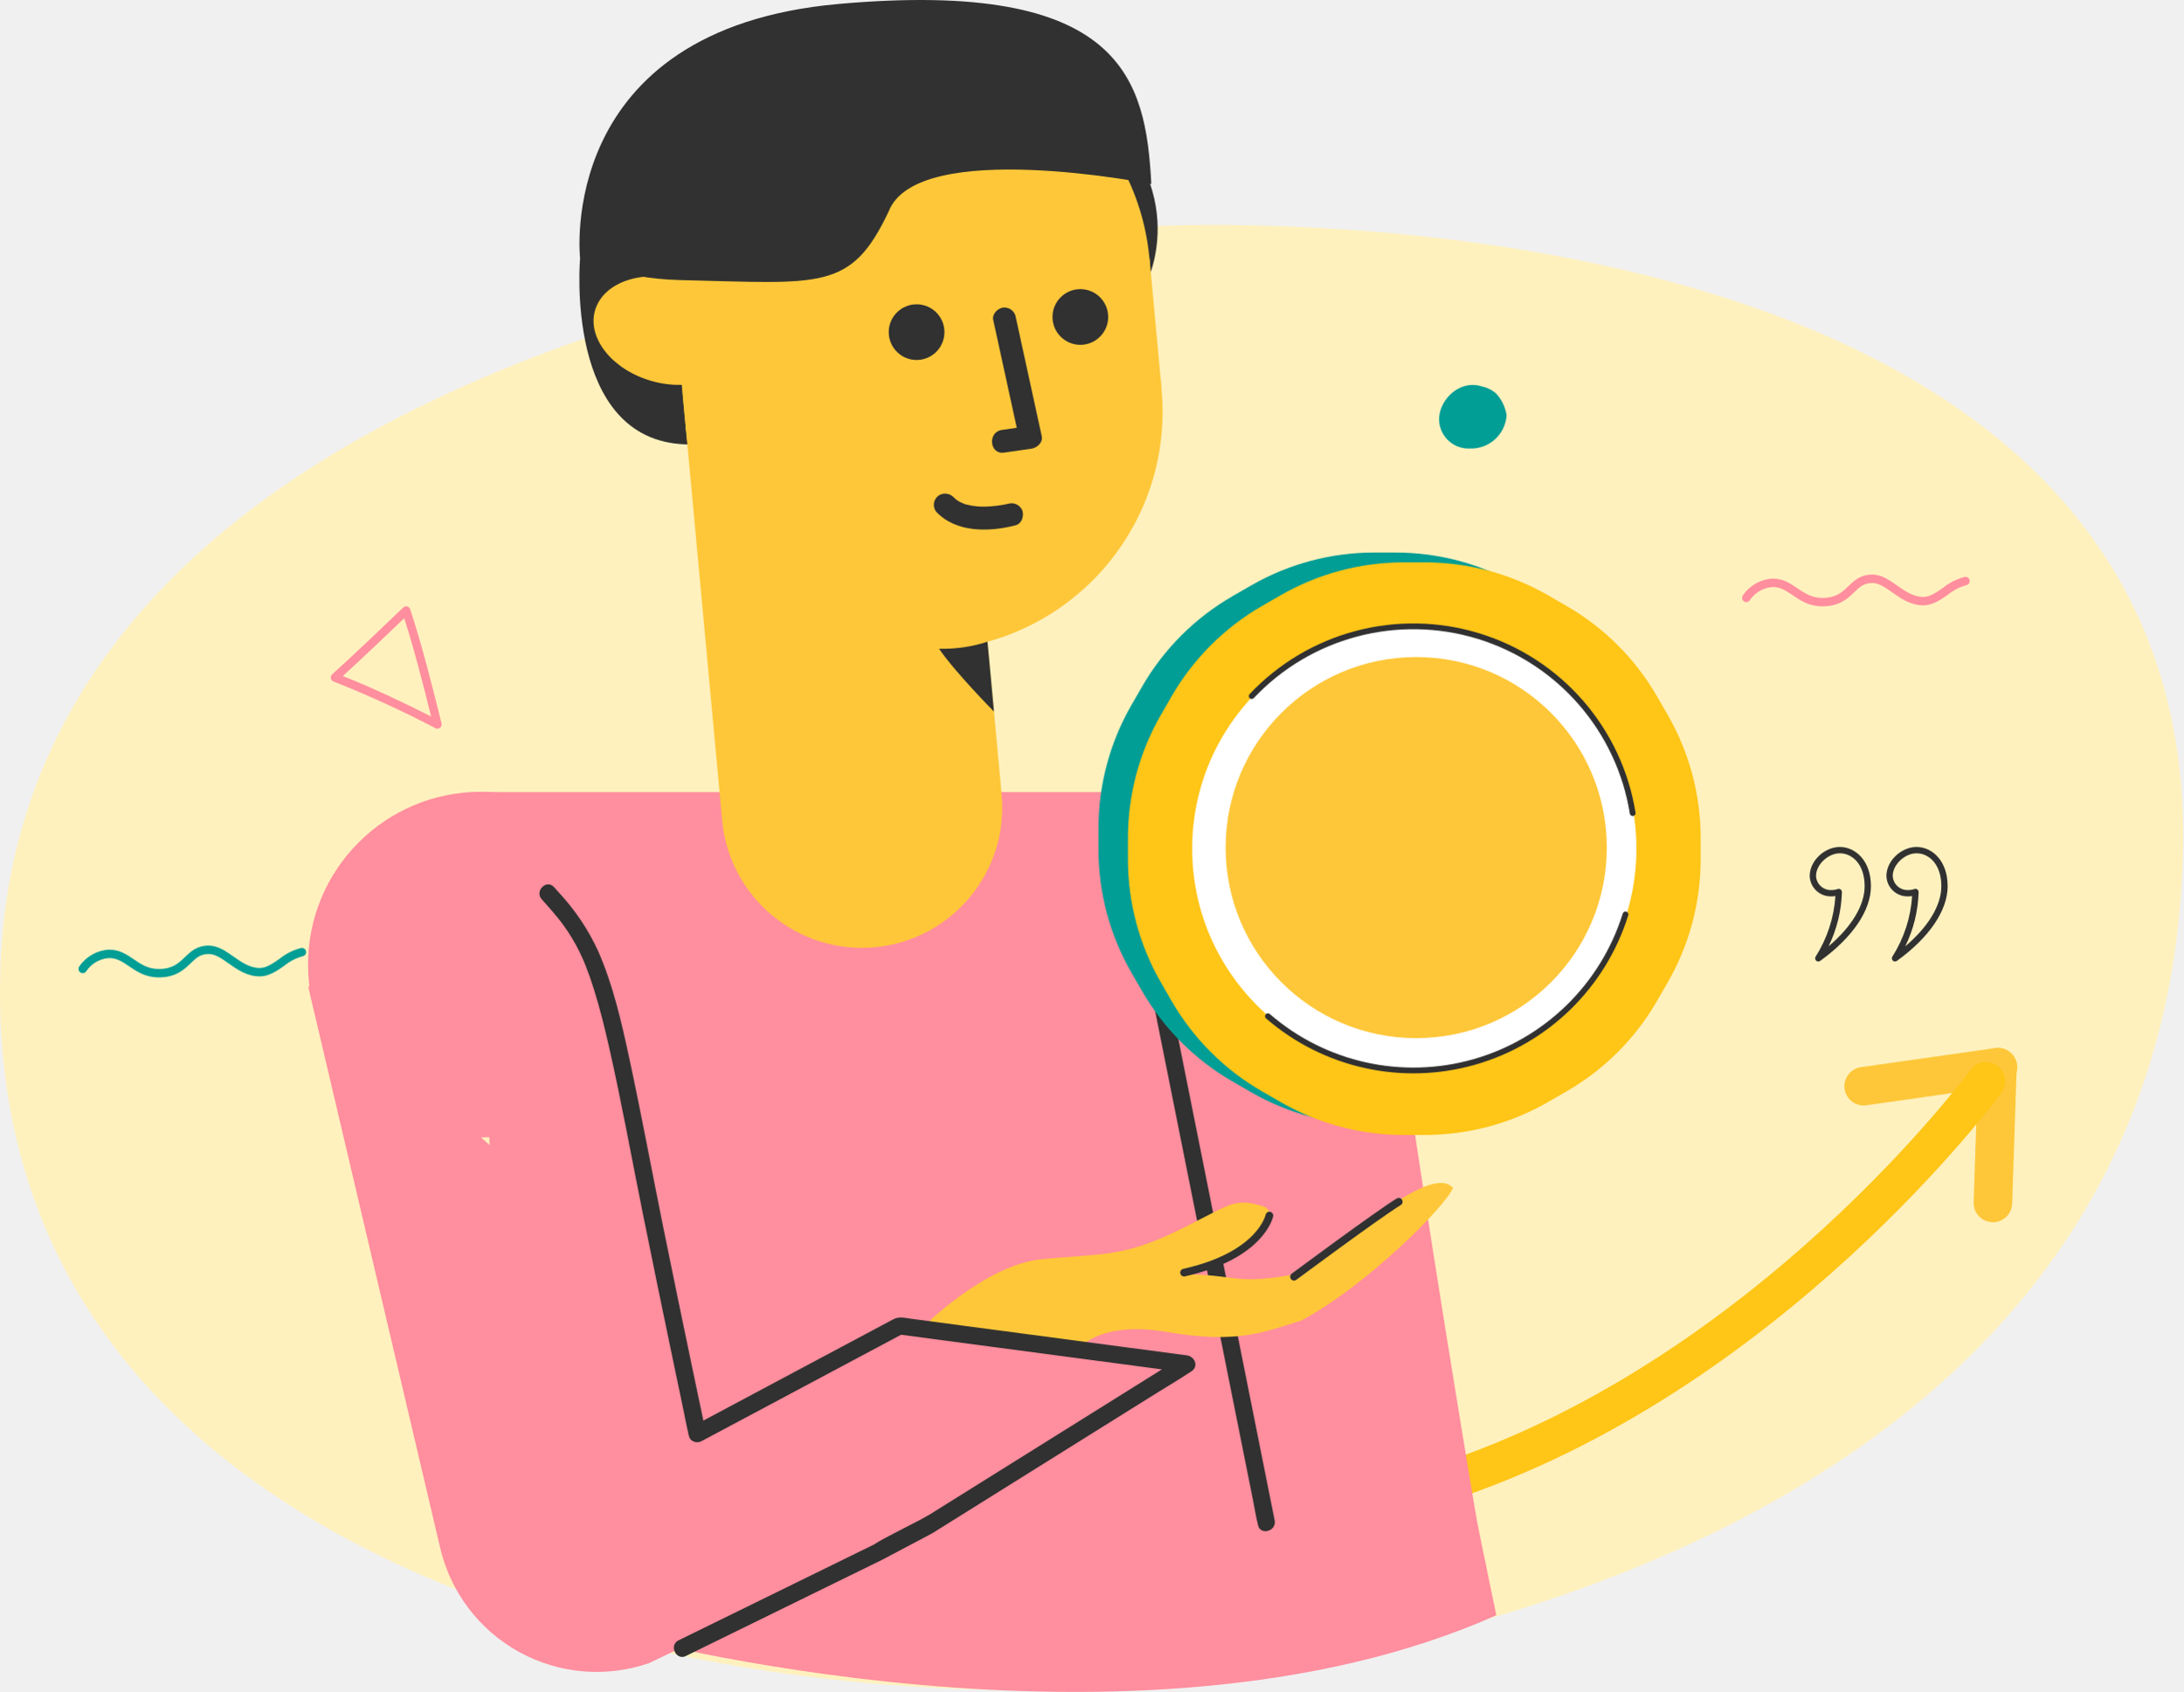
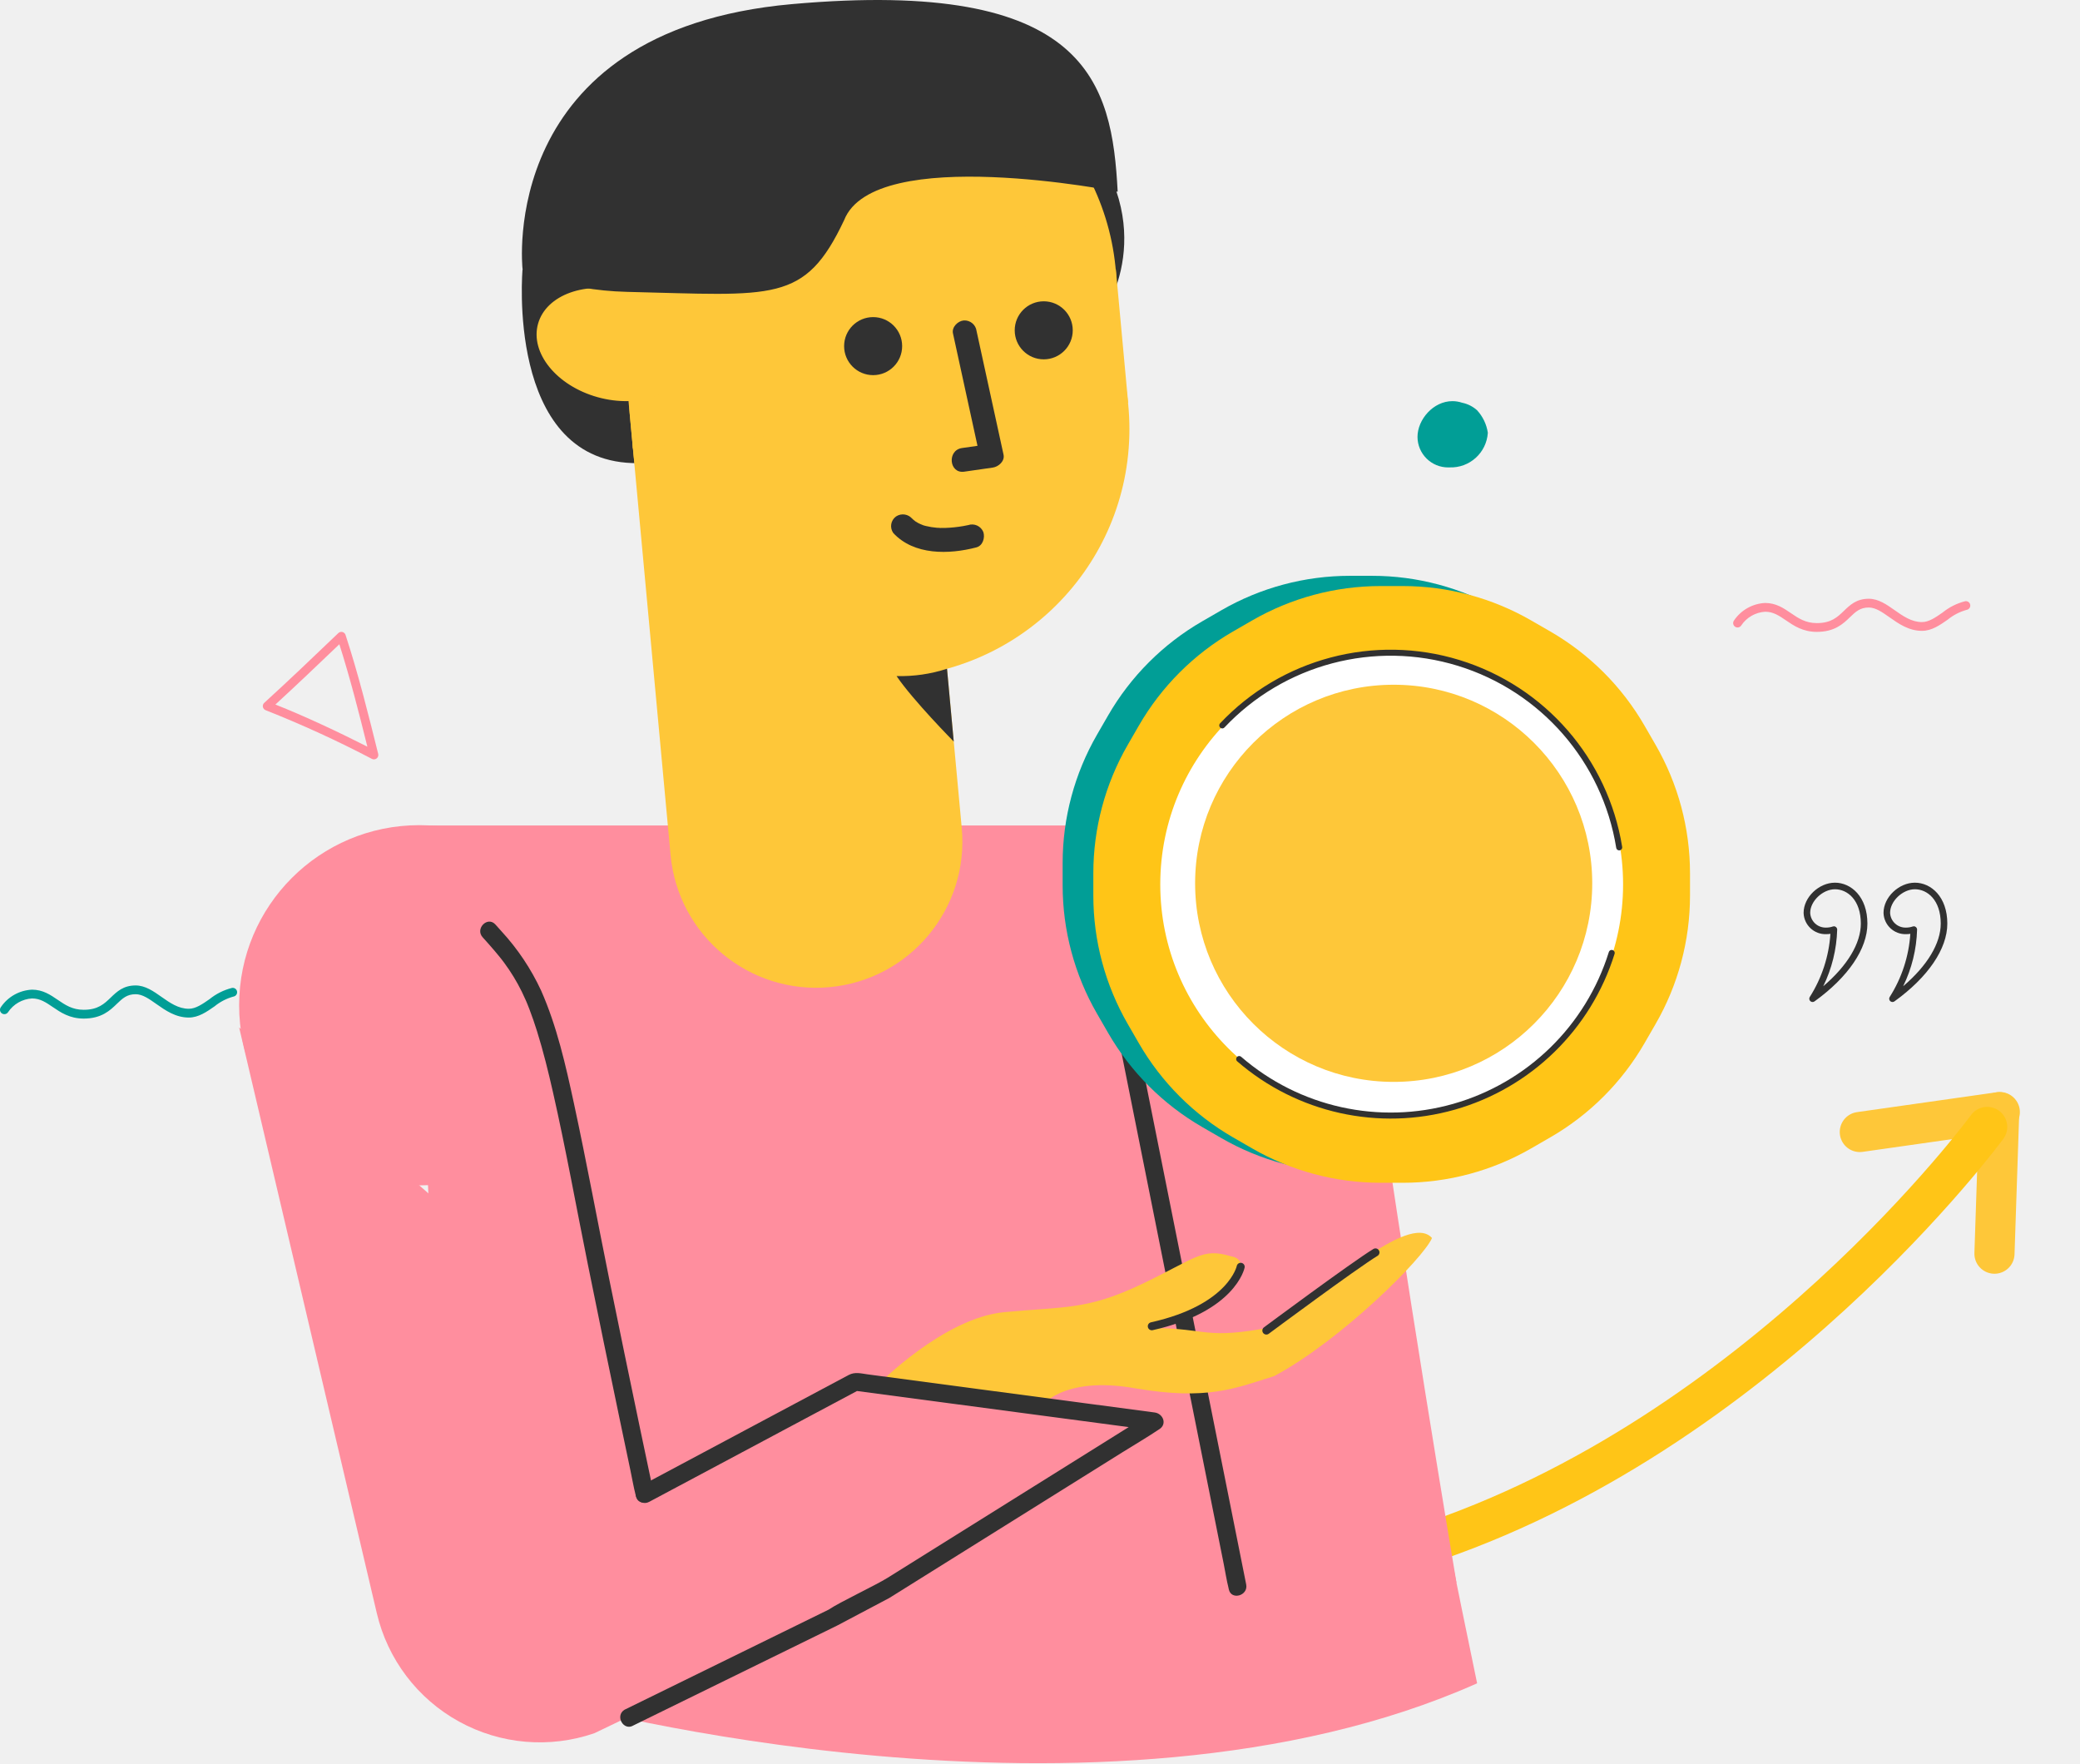
- <svg xmlns="http://www.w3.org/2000/svg" width="567" height="439.515" viewBox="0 0 567 439.515">
-   <g id="Group_3175" data-name="Group 3175" transform="translate(-100 -2779.001)">
-     <path id="Path_3562" data-name="Path 3562" d="M3267.074-2744.552c95.07-7.64,273.675-52.7,275.375-219.28s-243.928-163.185-283.024-158.935-278.773,29.747-283.872,192.081S3171.884-2736.9,3267.074-2744.552Z" transform="translate(-2875.458 5961.491)" fill="#fff1be" />
-     <g id="Group_2743" data-name="Group 2743" transform="translate(-403.376 2850.358)">
+ <svg xmlns="http://www.w3.org/2000/svg" width="518.534" height="439.516" viewBox="0 0 518.534 439.516">
+   <g id="Group_3300" data-name="Group 3300" transform="translate(7744.613 10367.646)">
+     <g id="Group_2743" data-name="Group 2743" transform="translate(-8268.376 -10296.288)">
      <g id="Group_2077" data-name="Group 2077" transform="translate(-49 81.627)">
        <g id="Group_2075" data-name="Group 2075">
          <path id="Path_2774" data-name="Path 2774" d="M1024.634,96.788a.82.82,0,0,1-.7-1.255,33.47,33.47,0,0,0,5.143-15.741,6.406,6.406,0,0,1-1.016.081,5.46,5.46,0,0,1-5.666-5.246l0-.079c0-3.859,3.8-7.506,7.817-7.506s8.086,3.5,8.086,10.2c0,6.289-4.807,13.358-13.188,19.393A.822.822,0,0,1,1024.634,96.788Zm5.312-18.875a.82.82,0,0,1,.82.82v.019a34.345,34.345,0,0,1-3.474,14.1c6-5.1,9.369-10.662,9.369-15.611,0-5.881-3.341-8.559-6.446-8.559-3.06,0-6.177,2.96-6.177,5.867a3.839,3.839,0,0,0,3.984,3.688l.044,0a4.96,4.96,0,0,0,1.615-.276.8.8,0,0,1,.266-.046Z" fill="#313131" />
        </g>
        <g id="Group_2076" data-name="Group 2076">
          <path id="Path_2775" data-name="Path 2775" d="M1044.552,96.788a.82.82,0,0,1-.695-1.255A33.47,33.47,0,0,0,1049,79.792a6.427,6.427,0,0,1-1.017.081,5.46,5.46,0,0,1-5.665-5.247l0-.078c0-3.859,3.8-7.506,7.818-7.506s8.085,3.5,8.085,10.2c0,6.29-4.807,13.359-13.188,19.393A.818.818,0,0,1,1044.552,96.788Zm5.313-18.875a.82.82,0,0,1,.82.82v.019a34.347,34.347,0,0,1-3.474,14.1c6-5.1,9.369-10.662,9.369-15.612,0-5.881-3.341-8.559-6.445-8.559-3.061,0-6.179,2.96-6.179,5.867a3.839,3.839,0,0,0,3.984,3.688l.044,0a4.96,4.96,0,0,0,1.615-.276A.8.8,0,0,1,1049.865,77.913Z" fill="#313131" />
        </g>
      </g>
      <g id="Group_2078" data-name="Group 2078" transform="translate(-77.794 -49.088)">
        <path id="Path_2779" data-name="Path 2779" d="M1054.492,135.239c-3.5,0-5.742-1.531-7.723-2.883-1.681-1.147-3.133-2.138-5.156-2.138a7.729,7.729,0,0,0-5.994,3.452,1.093,1.093,0,1,1-1.8-1.246l.016-.024a9.936,9.936,0,0,1,7.773-4.368c2.7,0,4.574,1.281,6.388,2.518,1.886,1.288,3.668,2.5,6.491,2.5,3.579,0,5.12-1.482,6.752-3.052,1.542-1.483,3.136-3.017,6.2-3.017,2.4,0,4.455,1.447,6.44,2.846,2.071,1.46,4.213,2.97,6.818,2.97,1.722,0,3.385-1.158,5.145-2.384a14.614,14.614,0,0,1,5.6-2.811,1.093,1.093,0,1,1,.412,2.147l-.029.005a12.835,12.835,0,0,0-4.734,2.453c-1.96,1.365-3.986,2.776-6.395,2.776-3.3,0-5.837-1.79-8.078-3.369-1.862-1.313-3.47-2.447-5.181-2.447-2.183,0-3.286,1.062-4.684,2.407C1061.063,133.208,1058.952,135.239,1054.492,135.239Z" fill="#ff8e9e" />
      </g>
      <g id="Group_2079" data-name="Group 2079" transform="translate(-175 60.786)">
        <path id="Path_2780" data-name="Path 2780" d="M793.05,55.8a1.095,1.095,0,0,1-1.569,1.224A275.339,275.339,0,0,0,764.99,44.889a1.1,1.1,0,0,1-.689-.817,1.092,1.092,0,0,1,.336-1.015c6-5.473,11.679-10.882,18.47-17.388a1.092,1.092,0,0,1,1.545.033,1.08,1.08,0,0,1,.25.416C788.1,35.884,790.616,46.006,793.05,55.8ZM767.418,43.479c7.058,2.767,16.065,7.006,22.926,10.5-2.1-8.46-4.306-17.125-6.984-25.529-5.769,5.523-10.77,10.279-15.943,15.025Z" fill="#ff8e9e" />
      </g>
      <g id="Group_2080" data-name="Group 2080">
        <path id="Path_2781" data-name="Path 2781" d="M888.271,29.035a7.657,7.657,0,0,0-2.425-.4c-4.778,0-8.706,4.592-8.706,8.923a7.636,7.636,0,0,0,7.677,7.6c.1,0,.21,0,.315-.008a9.223,9.223,0,0,0,9.54-8.628,10.543,10.543,0,0,0-2.7-5.631A7.953,7.953,0,0,0,888.271,29.035Z" fill="#019e96" />
      </g>
      <g id="Group_2078-2" data-name="Group 2078" transform="translate(177.468 -64.642)">
        <path id="Path_2779-2" data-name="Path 2779" d="M367.159,247.186c-3.5,0-5.742-1.531-7.723-2.883-1.681-1.147-3.133-2.138-5.156-2.138a7.732,7.732,0,0,0-5.994,3.452,1.093,1.093,0,0,1-1.8-1.246l.017-.024a9.936,9.936,0,0,1,7.773-4.368c2.7,0,4.574,1.281,6.388,2.518,1.886,1.288,3.668,2.5,6.491,2.5,3.579,0,5.12-1.482,6.752-3.052,1.542-1.483,3.136-3.017,6.2-3.017,2.4,0,4.455,1.447,6.44,2.846,2.071,1.46,4.213,2.97,6.818,2.97,1.722,0,3.385-1.158,5.145-2.384a14.607,14.607,0,0,1,5.6-2.811,1.093,1.093,0,0,1,.412,2.147l-.029.005a12.849,12.849,0,0,0-4.734,2.453c-1.96,1.365-3.986,2.776-6.395,2.776-3.3,0-5.837-1.79-8.078-3.369-1.862-1.313-3.47-2.447-5.181-2.447-2.183,0-3.286,1.062-4.684,2.407C373.73,245.156,371.619,247.186,367.159,247.186Z" fill="#019e96" />
      </g>
    </g>
-     <g id="Group_2731" data-name="Group 2731" transform="matrix(1, -0.017, 0.017, 1, 472.501, 3050.748)">
+     <g id="Group_2731" data-name="Group 2731" transform="matrix(1, -0.017, 0.017, 1, -7392.499, -10095.898)">
      <path id="Path_3567" data-name="Path 3567" d="M12.7,32.882,0,0" transform="matrix(-0.914, -0.407, 0.407, -0.914, 144.362, 43.212)" fill="none" stroke="#fec739" stroke-linecap="round" stroke-width="10" />
      <path id="Path_3834" data-name="Path 3834" d="M12.7,32.883,0,0" transform="translate(111.317 12.319) rotate(-76)" fill="none" stroke="#fec739" stroke-linecap="round" stroke-width="10" />
      <path id="Path_3835" data-name="Path 3835" d="M587.585,2344.135s-57.6,75.826-143.086,102" transform="translate(-444.499 -2332.54)" fill="none" stroke="#ffc517" stroke-linecap="round" stroke-width="10" />
    </g>
-     <path id="Path_4151" data-name="Path 4151" d="M569.643,2486.726s135.155,37.022,228.983-4.792c-10.92-52.6-12.871-64.774-12.871-64.774l-210.515,44.514Z" transform="translate(-310 716.67)" fill="#ff8e9e" />
-     <g id="Group_2821" data-name="Group 2821" transform="translate(-3285.693 -288.566)">
+     <path id="Path_4151" data-name="Path 4151" d="M569.643,2486.726s135.155,37.022,228.983-4.792c-10.92-52.6-12.871-64.774-12.871-64.774l-210.515,44.514Z" transform="translate(-8175 -12429.977)" fill="#ff8e9e" />
+     <g id="Group_2821" data-name="Group 2821" transform="translate(-11150.693 -13435.213)">
      <path id="Path_4138" data-name="Path 4138" d="M3509.188,3273.333h184.775s46.107-4.313,53.868,51.953,21.342,136.782,21.342,136.782l-252.224,4.851Z" fill="#ff8e9e" />
      <path id="Path_4139" data-name="Path 4139" d="M3680.953,3306.453l3.128,15.641,7.514,37.561,9.089,45.441,7.857,39.279,2.589,12.941c.407,2.037.723,4.12,1.227,6.136.022.087.035.177.053.264.567,2.838,4.906,1.637,4.339-1.2l-3.128-15.641-7.514-37.561-9.089-45.441-7.857-39.279-2.589-12.941c-.407-2.037-.723-4.12-1.227-6.135-.022-.087-.035-.177-.053-.265-.568-2.838-4.906-1.637-4.339,1.2Z" fill="#313131" />
      <path id="Path_4140" data-name="Path 4140" d="M3536.352,3134.661s-4.228,47.232,27.324,48.335,116.409-35.563,116.409-35.563,14.857-19.29-1.142-43.014" fill="#313131" />
      <path id="Rectangle_1442" data-name="Rectangle 1442" d="M36.452,0h0A36.452,36.452,0,0,1,72.9,36.452V147.009a20.258,20.258,0,0,1-20.258,20.258H20.258A20.258,20.258,0,0,1,0,147.009V36.452A36.452,36.452,0,0,1,36.452,0Z" transform="translate(3649.203 3310.274) rotate(174.71)" fill="#fec739" />
      <circle id="Ellipse_599" data-name="Ellipse 599" cx="61.98" cy="61.98" r="61.98" transform="translate(3560.52 3078.395)" fill="#fec739" />
      <circle id="Ellipse_600" data-name="Ellipse 600" cx="61.98" cy="61.98" r="61.98" transform="translate(3563.681 3112.533)" fill="#fec739" />
      <rect id="Rectangle_1443" data-name="Rectangle 1443" width="123.961" height="33.393" transform="matrix(0.996, -0.092, 0.092, 0.996, 3560.783, 3146.091)" fill="#fec739" />
      <circle id="Ellipse_601" data-name="Ellipse 601" cx="7.234" cy="7.234" r="7.234" transform="translate(3659.044 3142.673)" fill="#313131" />
      <circle id="Ellipse_602" data-name="Ellipse 602" cx="7.234" cy="7.234" r="7.234" transform="translate(3616.514 3146.612)" fill="#313131" />
      <path id="Path_4141" data-name="Path 4141" d="M3649.542,3150.12l5.884,26.968.832,3.814c.353,1.618-1.25,3.015-2.674,3.219l-7.134,1.022c-3.773.54-4.308-5.354-.545-5.893l7.133-1.022-2.673,3.219-5.883-26.967-.832-3.814c-.342-1.564,1.22-3.085,2.673-3.219a3.031,3.031,0,0,1,3.219,2.673Z" fill="#313131" />
      <path id="Path_4142" data-name="Path 4142" d="M3649.5,3204.012c-6.858,1.795-15.561,1.994-20.725-3.577a2.965,2.965,0,0,1,.683-4.129,3.052,3.052,0,0,1,4.129.684c-.6-.645.015-.017.154.1q.28.246.581.466c.489.358.149-.035-.022.009.093-.024.547.313.648.365a11.105,11.105,0,0,0,1.2.528c.785.294-.341-.071.164.066.183.049.365.1.549.149a17.7,17.7,0,0,0,2.818.455,3.681,3.681,0,0,1,.754.051c-.327-.109-.562-.017-.045-.007.456.009.913,0,1.369-.009a32.443,32.443,0,0,0,4.454-.462c.466-.081.928-.176,1.391-.272.533-.11-.931.222-.343.079l.15-.038a3.033,3.033,0,0,1,3.815,1.722c.455,1.391-.121,3.4-1.722,3.815Z" fill="#313131" />
      <ellipse id="Ellipse_603" data-name="Ellipse 603" cx="13.628" cy="19.222" rx="13.628" ry="19.222" transform="translate(3536.549 3161.408) rotate(-74.417)" fill="#fec739" />
      <path id="Path_4143" data-name="Path 4143" d="M3684.712,3115.364s-60.673-12.092-68.2,7.091c-9.821,20.8-17.418,18.72-54.127,17.863-16.116-.376-26.034-5.657-26.034-5.657s-6.716-59.486,67.159-66.068S3683.284,3088.234,3684.712,3115.364Z" fill="#313131" />
      <circle id="Ellipse_604" data-name="Ellipse 604" cx="44.897" cy="44.897" r="44.897" transform="translate(3465.693 3273.257)" fill="#ff8e9e" />
      <path id="Path_4144" data-name="Path 4144" d="M3651.117,3470.675" fill="none" stroke="#313131" stroke-miterlimit="10" stroke-width="0.75" />
      <path id="Path_4145" data-name="Path 4145" d="M3626.681,3464.809l62.579-30.07-135,64.869a41.741,41.741,0,0,1-54.241-29.909l-34.326-146.026" fill="#ff8e9e" />
      <path id="Path_4146" data-name="Path 4146" d="M3526.4,3301.2c1.006,1.114,2.006,2.233,2.978,3.377q.675.8,1.33,1.606c.206.256.409.514.612.773-.341-.436.266.353.389.519a46.919,46.919,0,0,1,4.469,7.321c.351.714.683,1.438,1,2.166.037.084.243.561.163.374s.158.381.2.485q.259.635.506,1.275c.7,1.826,1.335,3.679,1.919,5.547,1.56,4.989,2.81,10.075,3.965,15.171,3.238,14.274,5.82,28.7,8.721,43.045q3.891,19.239,7.909,38.45,1.338,6.408,2.688,12.812c.429,2.037.776,4.115,1.3,6.131.023.089.038.181.058.271.6,2.831,4.941,1.633,4.339-1.2q-1.682-7.9-3.33-15.805-3.87-18.489-7.637-37c-2.974-14.636-5.672-29.336-8.827-43.934-2.052-9.5-4.224-19.154-8.166-28.077a57.5,57.5,0,0,0-9.9-14.809q-.749-.847-1.507-1.684c-1.946-2.153-5.12,1.037-3.182,3.182Z" fill="#313131" />
      <path id="Path_4147" data-name="Path 4147" d="M3625.062,3412.648s16.277-16.555,31.333-17.99,20.644-.479,34.266-6.975,15.047-9.132,22.216-6.98c7.149,1.113-1.009,12.678-19.21,17.56a.191.191,0,0,0,.06.376c13.493,0,12.513,3.038,30.015-.376,12.36-8.766,33.574-28.638,39.33-22.094-2.076,4.981-22.61,25.473-39.33,34.413-9.815,3.093-16.709,6.09-34.531,3.072-18.673-3.336-23.855,4.857-23.855,4.857Z" fill="#fec739" />
      <path id="Path_4148" data-name="Path 4148" d="M3614.77,3472.78l13.025-6.888,17.858-11.162,21.515-13.446,18.7-11.687c3.016-1.885,6.107-3.686,9.062-5.664.044-.029.089-.055.133-.083,2.05-1.281.978-3.912-1.135-4.193l-21.1-2.8-37.552-4.988-12.847-1.706c-1.744-.231-3.205-.69-4.813.168l-25.833,13.777-25.682,13.7-.453.242c-2.557,1.363-.286,5.249,2.271,3.886l17.781-9.484,28.212-15.046,6.5-3.466-1.135.307,25.378,3.371,40.1,5.326,9.176,1.218-1.136-4.192-7.389,4.617-17.857,11.162-21.515,13.446-18.7,11.687c-3.015,1.885-11.742,5.957-14.7,7.935-.043.029-50.833,24.919-50.878,24.948-2.45,1.531-.194,5.426,2.271,3.885Z" fill="#313131" />
      <path id="Path_4150" data-name="Path 4150" d="M3642.165,3234.267a37.406,37.406,0,0,1-12.578,1.824c4.134,6.091,14.258,16.326,14.258,16.326Z" fill="#313131" />
      <path id="Path_4152" data-name="Path 4152" d="M3715.377,3383.347s-2.073,10.324-22.159,14.817" fill="none" stroke="#313131" stroke-linecap="round" stroke-width="2" />
    </g>
-     <g id="Group_2733" data-name="Group 2733" transform="translate(-12.677 54.686)">
+     <g id="Group_2733" data-name="Group 2733" transform="translate(-7877.677 -13091.961)">
      <g id="Group_2310" data-name="Group 2310" transform="translate(397.969 2867.848)">
        <path id="Path_3289" data-name="Path 3289" d="M2252.9,2022.023h-5.52a64.075,64.075,0,0,0-32.037,8.584l-4.781,2.76a64.081,64.081,0,0,0-23.453,23.453l-2.759,4.78a64.07,64.07,0,0,0-8.585,32.038v5.52a64.068,64.068,0,0,0,8.585,32.038l2.759,4.78a64.08,64.08,0,0,0,23.453,23.453l4.781,2.76a64.078,64.078,0,0,0,32.037,8.584h5.52a64.078,64.078,0,0,0,32.037-8.584l4.781-2.76a64.067,64.067,0,0,0,23.452-23.453l2.761-4.78a64.078,64.078,0,0,0,8.584-32.038v-5.52a64.079,64.079,0,0,0-8.584-32.038l-2.761-4.78a64.068,64.068,0,0,0-23.452-23.453l-4.781-2.76A64.075,64.075,0,0,0,2252.9,2022.023Z" transform="translate(-2175.76 -2022.023)" fill="#019e96" />
        <path id="Path_3288" data-name="Path 3288" d="M2266.09,2026.421h-5.52a64.07,64.07,0,0,0-32.037,8.585l-4.781,2.759a64.087,64.087,0,0,0-23.453,23.453l-2.76,4.781a64.076,64.076,0,0,0-8.584,32.038v5.52a64.082,64.082,0,0,0,8.584,32.038l2.76,4.78a64.08,64.08,0,0,0,23.453,23.453l4.781,2.76a64.075,64.075,0,0,0,32.037,8.585h5.52a64.08,64.08,0,0,0,32.038-8.585l4.78-2.76a64.083,64.083,0,0,0,23.453-23.453l2.76-4.78a64.077,64.077,0,0,0,8.584-32.038v-5.52a64.071,64.071,0,0,0-8.584-32.038l-2.76-4.781a64.09,64.09,0,0,0-23.453-23.453l-4.78-2.759A64.075,64.075,0,0,0,2266.09,2026.421Z" transform="translate(-2181.298 -2023.869)" fill="#ffc517" />
        <ellipse id="Ellipse_320" data-name="Ellipse 320" cx="57.689" cy="57.689" rx="57.689" ry="57.689" transform="translate(24.344 19.239)" fill="#fff" />
        <path id="Path_3291" data-name="Path 3291" d="M2244.344,2073.174a57.7,57.7,0,0,1,98.951,30.4" transform="translate(-2204.542 -2035.883)" fill="none" stroke="#313131" stroke-linecap="round" stroke-miterlimit="10" stroke-width="1.5" />
        <path id="Path_3290" data-name="Path 3290" d="M2344.473,2184.016a57.7,57.7,0,0,1-92.87,26.449" transform="translate(-2207.588 -2090.006)" fill="none" stroke="#313131" stroke-linecap="round" stroke-miterlimit="10" stroke-width="1.5" />
      </g>
      <circle id="Ellipse_486" data-name="Ellipse 486" cx="49.5" cy="49.5" r="49.5" transform="translate(431 2895)" fill="#fec739" />
    </g>
-     <path id="Path_4154" data-name="Path 4154" d="M746.084,2394s21.8-16.19,27.2-19.48" transform="translate(-310 716.67)" fill="none" stroke="#313131" stroke-linecap="round" stroke-width="2" />
+     <path id="Path_4154" data-name="Path 4154" d="M746.084,2394s21.8-16.19,27.2-19.48" transform="translate(-8175 -12429.977)" fill="none" stroke="#313131" stroke-linecap="round" stroke-width="2" />
  </g>
</svg>
